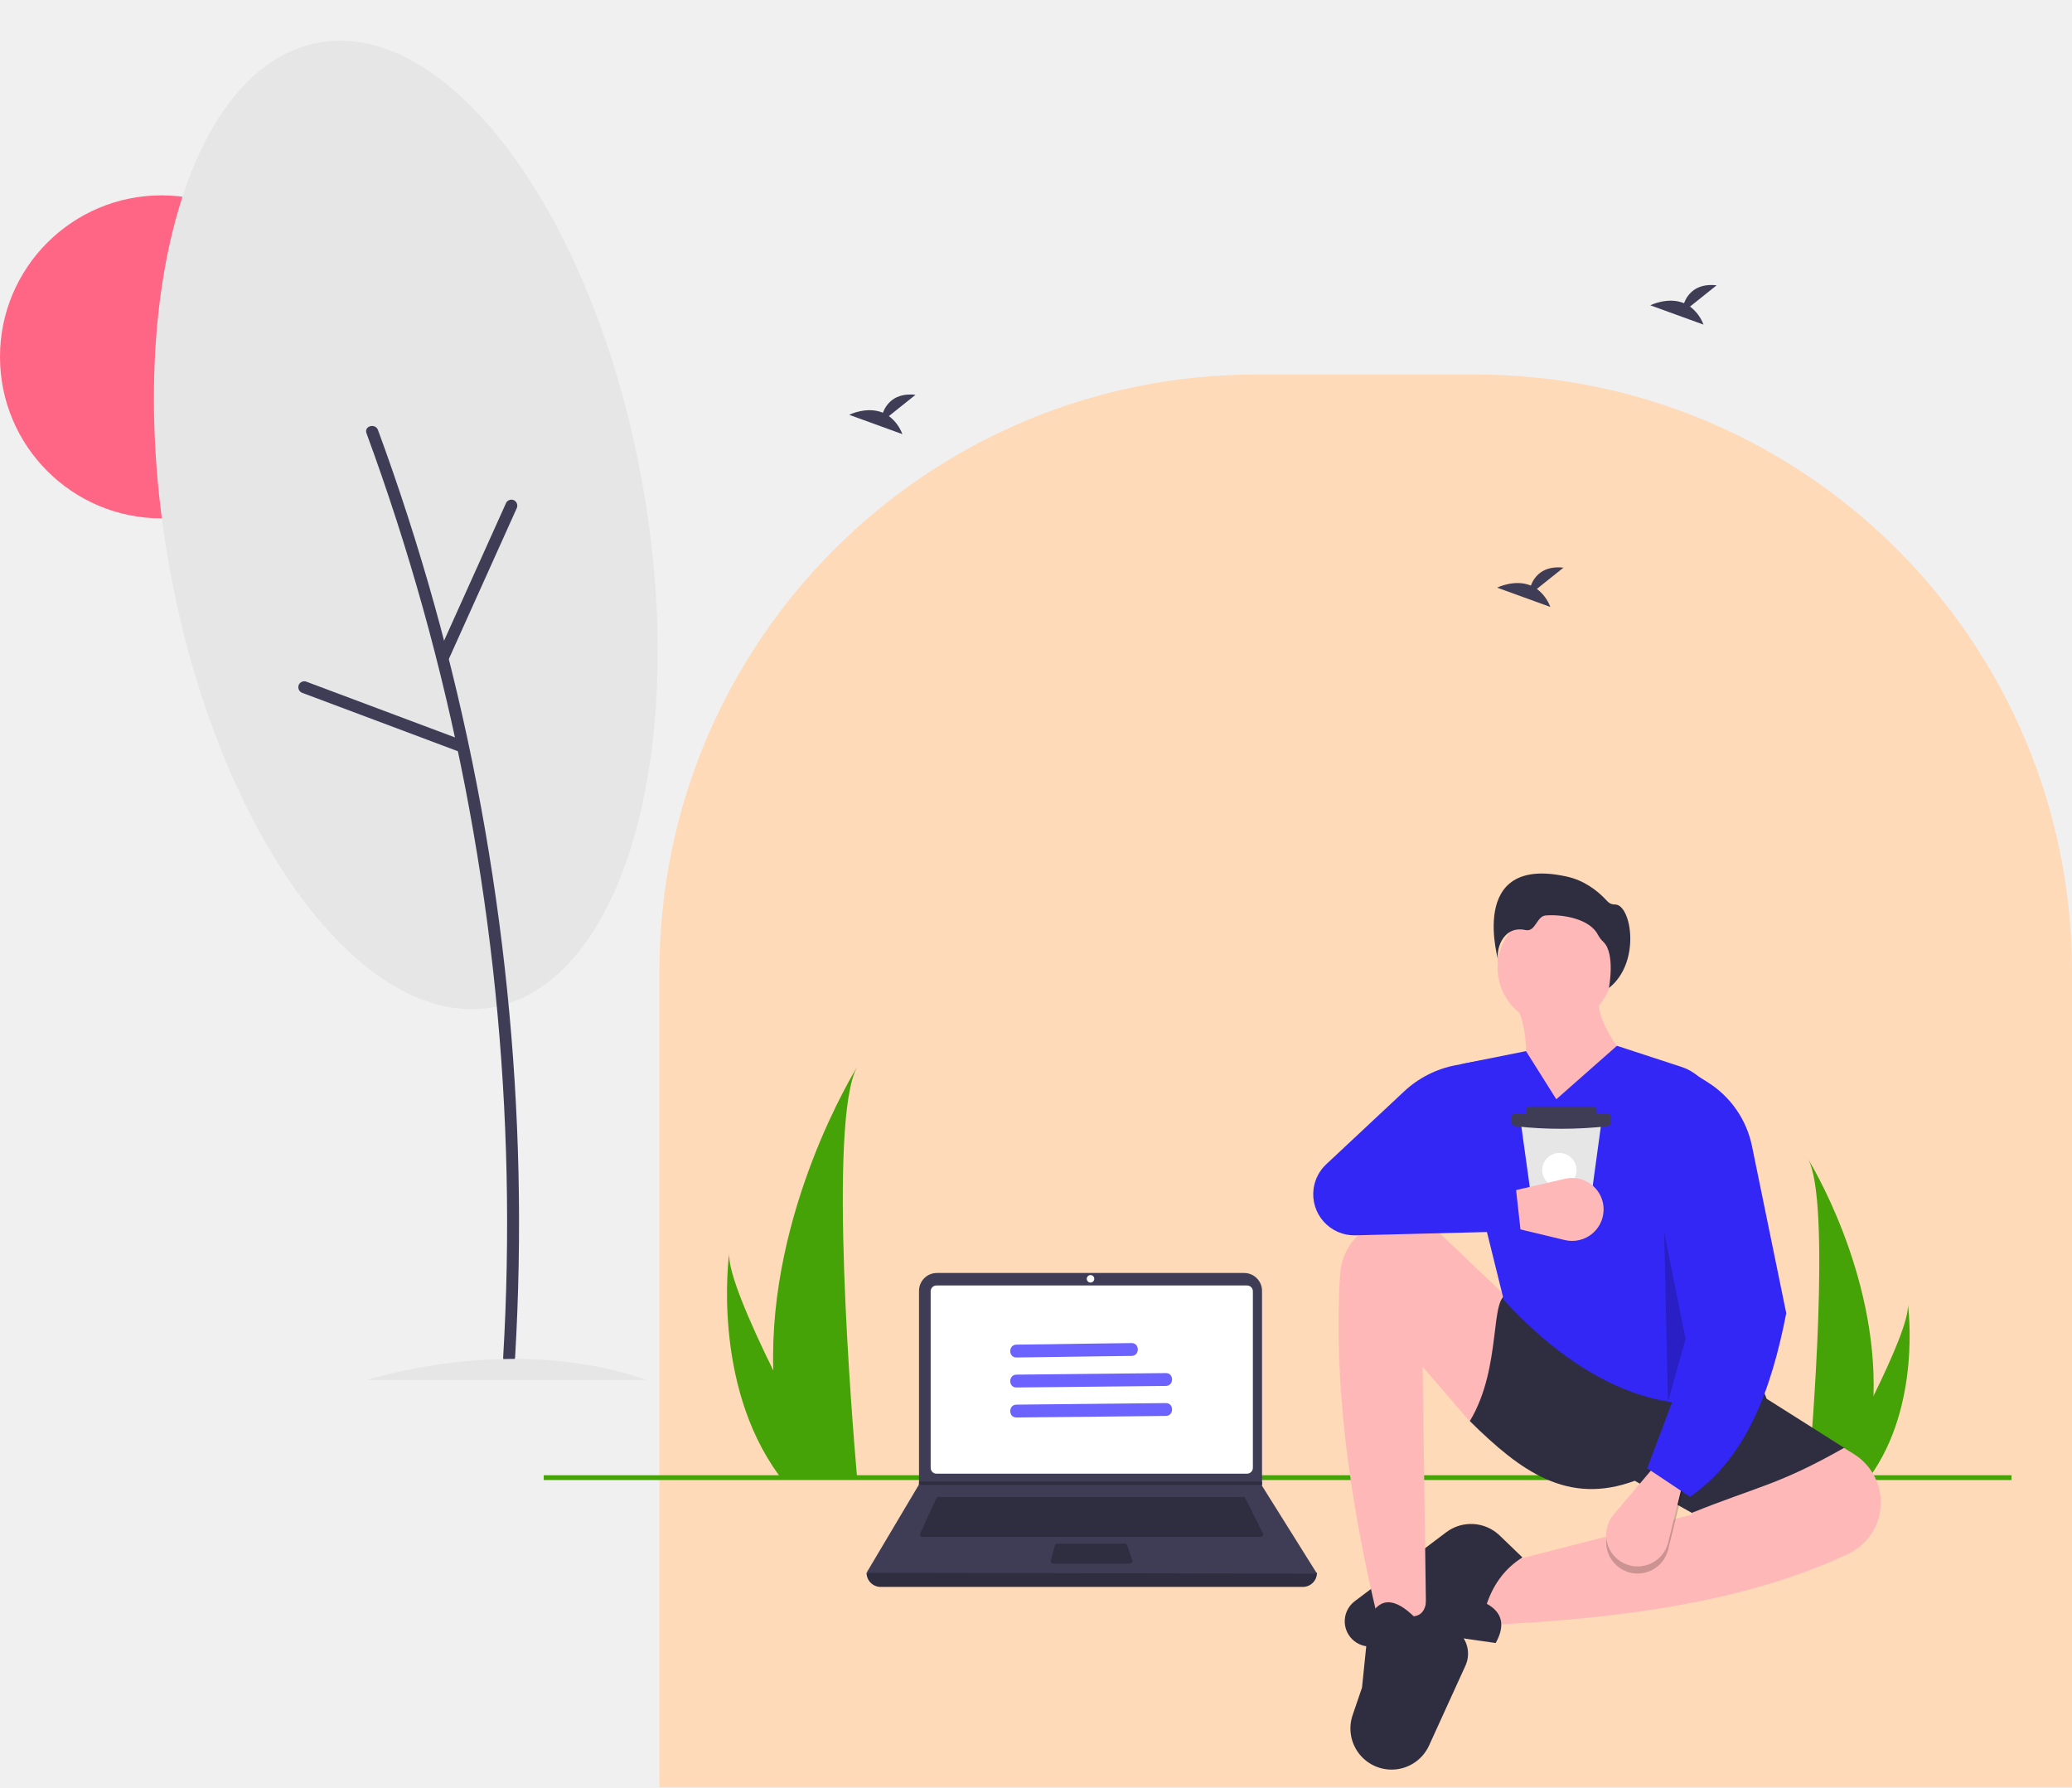
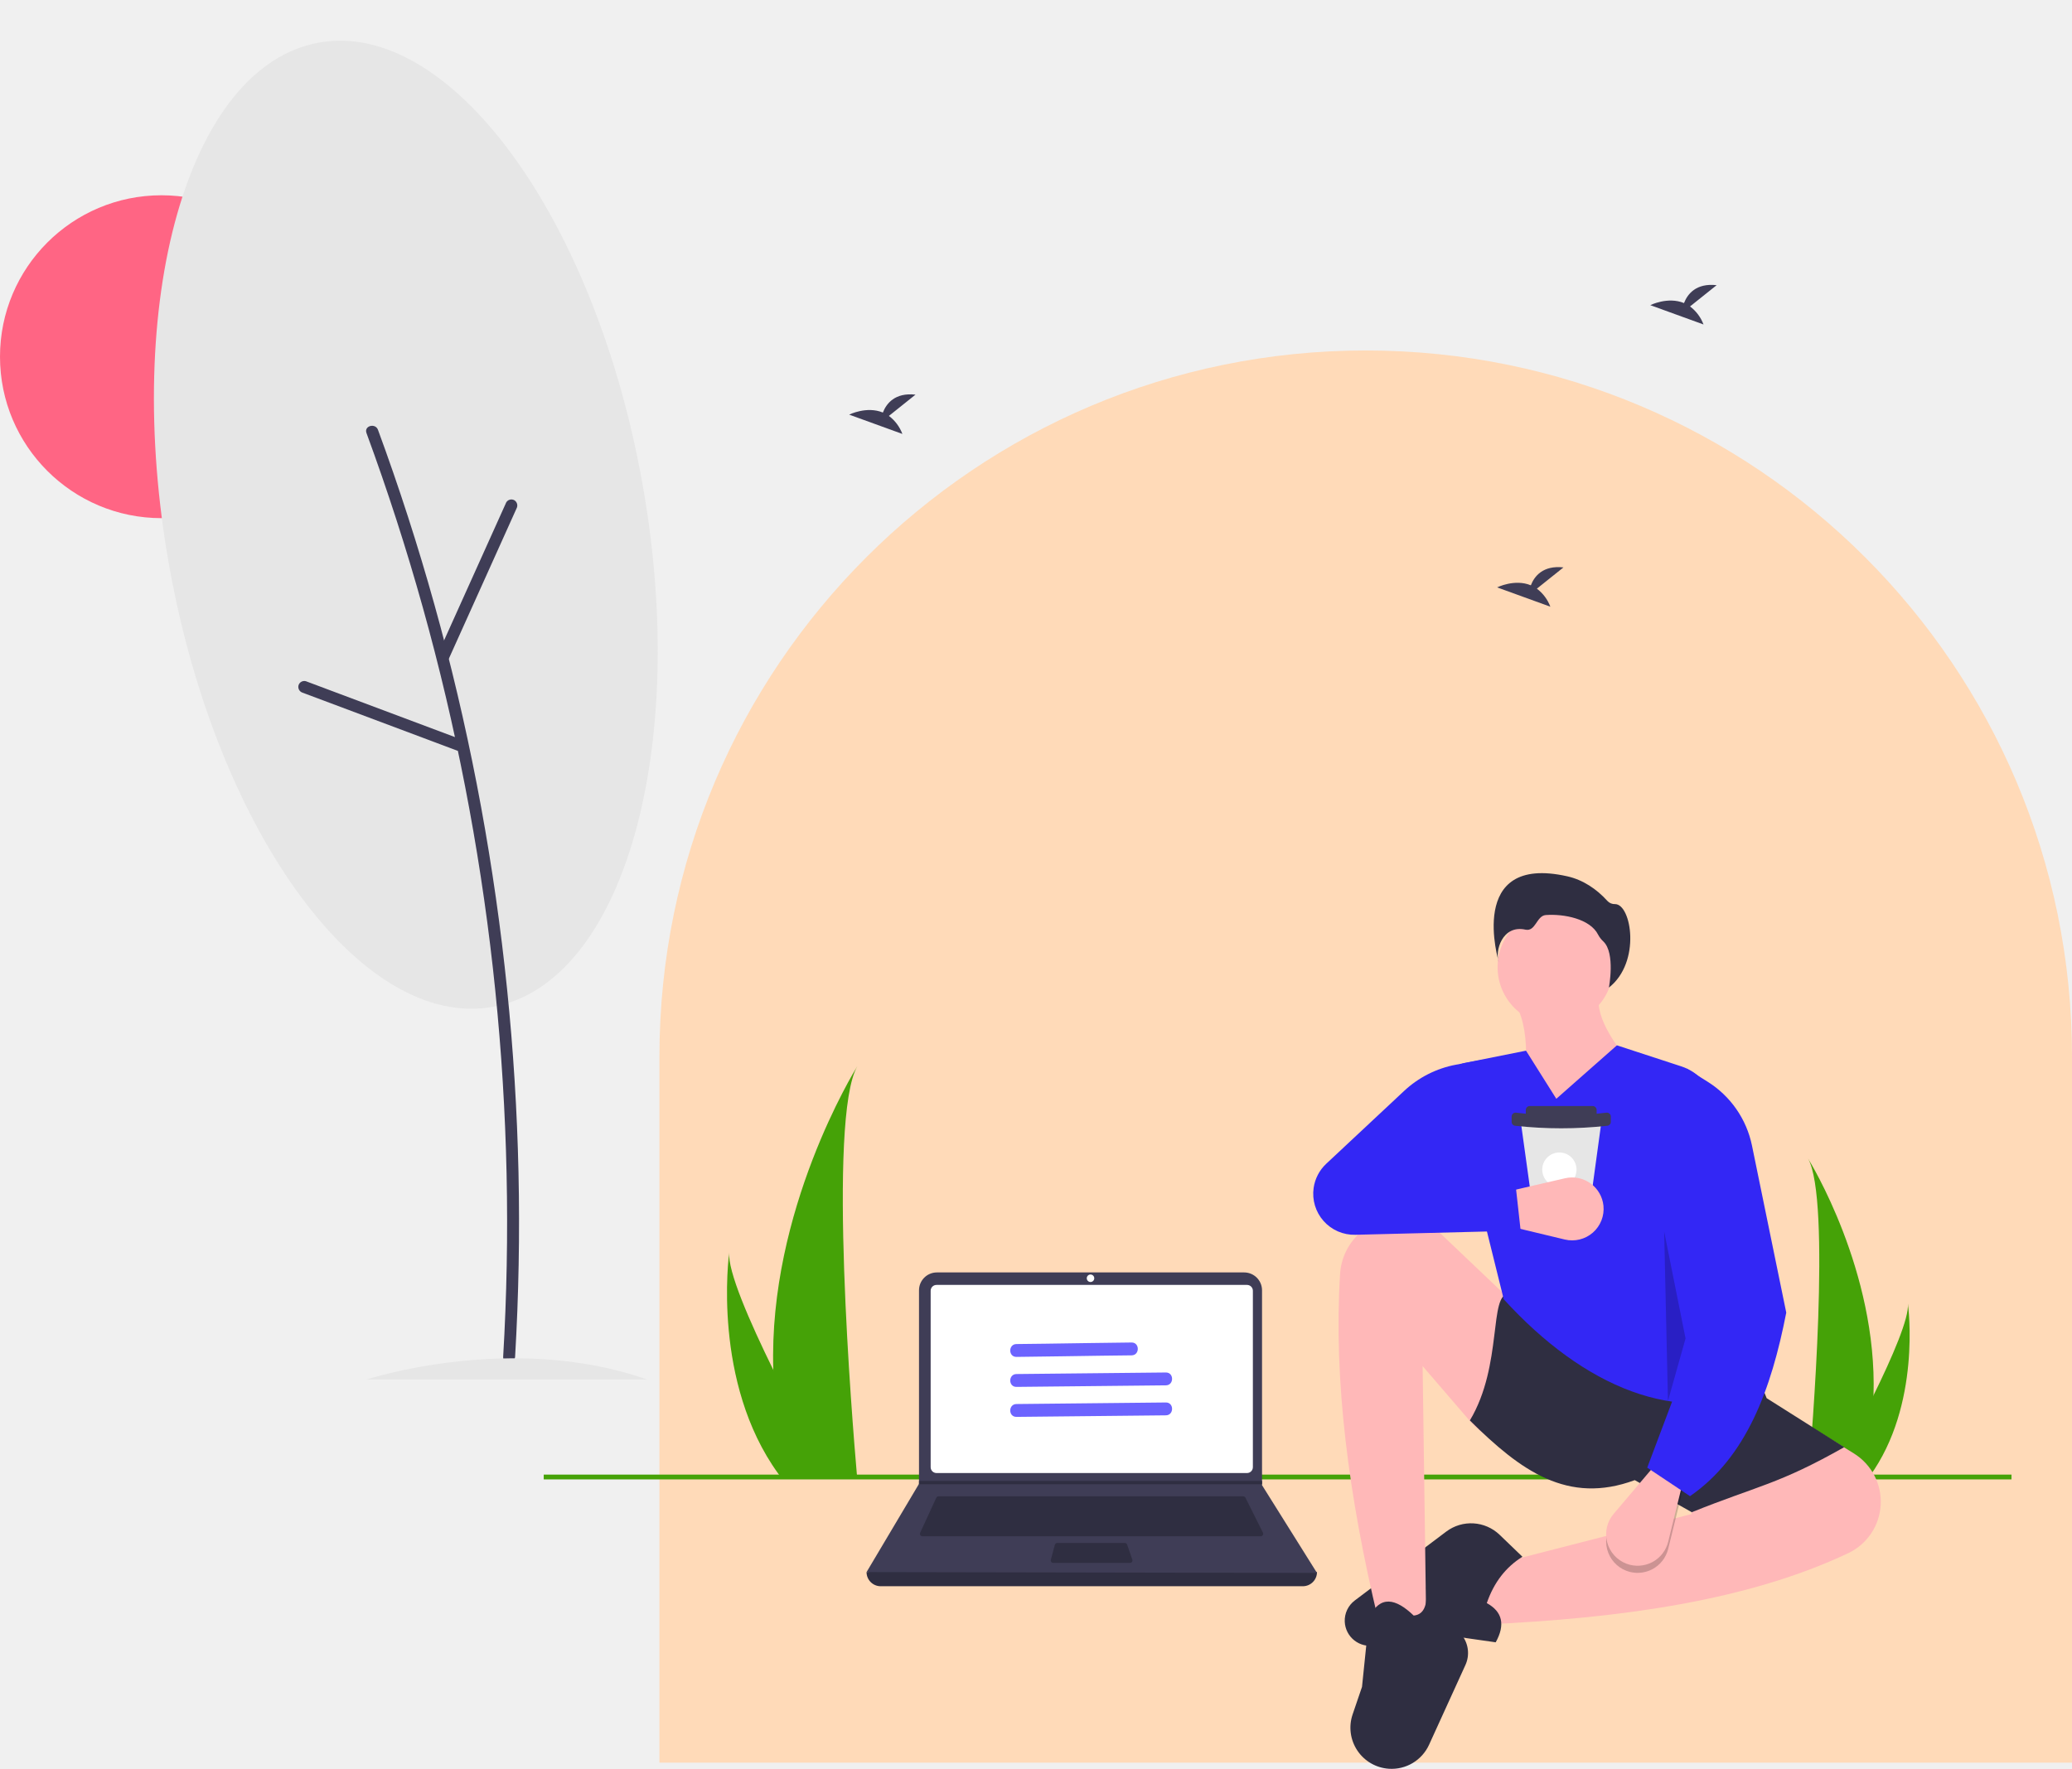
- <svg xmlns="http://www.w3.org/2000/svg" width="1735.259" height="1496.594" viewBox="0 0 1735.259 1496.594">
-   <g transform="translate(-282 -127)">
-     <path d="M500,0H683a500,500,0,0,1,500,500v683a0,0,0,0,1,0,0H0a0,0,0,0,1,0,0V500A500,500,0,0,1,500,0Z" transform="translate(834.259 440.594)" fill="#ffdab8" />
-     <g transform="translate(282 127)">
-       <circle cx="135.241" cy="135.241" r="135.241" transform="translate(0 163.579)" fill="#ff6584" />
-       <path d="M1029.309,766.9a245.217,245.217,0,0,1-11.455,67.785c-.16.509-.327,1.011-.494,1.52H974.608c.046-.456.091-.965.137-1.52,2.85-32.768,19.284-232.2-.365-266.306C976.1,571.151,1032.611,662.788,1029.309,766.9Z" transform="translate(539.727 401.991)" fill="#45a207" />
-       <path d="M1017.889,780.83c-.357.509-.73,1.018-1.11,1.52H984.711c.243-.433.525-.943.851-1.52,5.3-9.562,20.979-38.149,35.534-67.785,15.643-31.848,29.993-64.9,28.785-76.868C1050.261,638.874,1061.082,721.133,1017.889,780.83Z" transform="translate(547.935 455.85)" fill="#45a207" />
-       <rect width="1229.217" height="4.021" transform="translate(455.365 1235.288)" fill="#45a207" />
-       <path d="M822.844,873.2l5.971-49.263L997.5,780.648,978.1,722.428c13.518-38.774,37.251-57.782,80.612-38.813l74.586,46.334a47.613,47.613,0,0,1,22.419,43.014h0a47.577,47.577,0,0,1-27.088,40.438C1045.128,852.979,938.708,868.124,822.844,873.2Z" transform="translate(419.335 487.645)" fill="#ffb8b8" />
-       <path d="M884.649,838.435,832.4,830.971l-48.87,9.973a21.108,21.108,0,0,1-25.31-19.8h0a21.107,21.107,0,0,1,8.388-17.737l76.579-57.7a34.573,34.573,0,0,1,44.785,2.709l19.069,18.362c-13.646,8.465-23.792,21.167-29.856,38.813Q896.857,816.406,884.649,838.435Z" transform="translate(367.979 537.341)" fill="#2f2e41" />
-       <circle cx="48.32" cy="48.32" r="48.32" transform="translate(1254.21 761.929)" fill="#ffb8b8" />
-       <path d="M946.463,563.976,838.234,609.507c8.8-44.165,13.18-84.4,0-108.976l69.416-8.211C904.2,511.21,921.767,536.506,946.463,563.976Z" transform="translate(431.562 341.56)" fill="#ffb8b8" />
-       <path d="M828.721,935.379l-40.306-2.986C763.722,829.427,751.08,732.1,756.6,643.281a50.24,50.24,0,0,1,51.235-47.213h0a50.173,50.173,0,0,1,33.447,13.814l52.123,49.6a214.5,214.5,0,0,1,52.812,78.632c14.762,38.663,9.463,60.337-25.778,56.656a86.962,86.962,0,0,1-56.624-30.1l-38.079-44.254Z" transform="translate(365.688 423.976)" fill="#ffb8b8" />
-       <path d="M793.1,920.722h0a34.484,34.484,0,0,1-30.4-45.538l7.867-23.076,5.971-58.22c9.2-18.77,22.225-15.962,37.321-1.493,9.6-.942,11.657-10.539,10.45-23.885l30.263,40.739a24.286,24.286,0,0,1,2.6,24.557l-30.458,66.81A34.483,34.483,0,0,1,793.1,920.722Z" transform="translate(370.093 560.987)" fill="#2f2e41" />
-       <path d="M1130.1,760.05c-55.234,31.349-72.546,32.259-127.636,54.488l-47.77-26.871c-56.1,20.745-95.458-7.693-138.086-50.009,27.9-46.464,15.558-106.843,32.842-105.99L1056.2,696.605,1065.16,719Z" transform="translate(414.378 452.261)" fill="#2f2e41" />
-       <path d="M1071,803.728c-73,31.6-151.607-1.857-218.7-75.387L807.877,548.93A14.973,14.973,0,0,1,819.411,530.4l51.55-10.31L896.338,560.4l50.756-44.785,53.9,17.622a41.616,41.616,0,0,1,28.054,32.338Z" transform="translate(407.045 360.066)" fill="#3327f5" />
-       <path d="M897.181,797.2h0a26.362,26.362,0,0,1-10.723-41.683l34.125-40.25L944.468,728.7l-12.3,50.143A26.362,26.362,0,0,1,897.181,797.2Z" transform="translate(464.906 518.688)" opacity="0.2" />
-       <path d="M897.181,793.876h0a26.362,26.362,0,0,1-10.723-41.683l34.127-40.251,23.885,13.435-12.3,50.143a26.362,26.362,0,0,1-34.989,18.356Z" transform="translate(464.906 516.044)" fill="#ffb8b8" />
-       <path d="M935.207,884.705l-35.829-23.885,52.249-138.832L932.22,526.429l17.7,11.065a82.722,82.722,0,0,1,37.192,53.525l28.7,139.927C1003.259,795.443,982.326,852.189,935.207,884.705Z" transform="translate(480.14 368.658)" fill="#3327f5" />
-       <path d="M776.661,555.922l17.914,89.57-14.734,52.384Z" transform="translate(617.039 475.759)" opacity="0.2" />
-       <path d="M832.071,509.893s-27.845-91.129,57.257-72.017c13.2,2.964,24.6,10.638,33.676,20.674a8.2,8.2,0,0,0,6.411,2.619c13.594,0,21.992,48.579-5.2,69.942,0,0,5.548-28.747-4.536-38.542a21.634,21.634,0,0,1-4.488-5.779c-6.564-13.24-28.626-17.586-43.843-16.458-7.768.575-8.447,14.12-17.047,12.228C834.734,478.254,828.487,500.922,832.071,509.893Z" transform="translate(423.205 296.212)" fill="#2f2e41" />
-       <path d="M907.587,553.888l-.563,4.126-3.478,25.459-5.7,41.694-1.426,10.439a3.325,3.325,0,0,1-3.3,2.876H855.153a3.326,3.326,0,0,1-3.3-2.868l-1.45-10.447-5.791-41.694L841.077,558l-.569-4.1a3.326,3.326,0,0,1,3.293-3.784H904.29a3.327,3.327,0,0,1,3.3,3.776Z" transform="translate(433.344 387.473)" fill="#e6e6e6" />
-       <path d="M715.416,497.33h52.67a3.326,3.326,0,0,1,3.326,3.326v4.394a3.326,3.326,0,0,1-3.326,3.326h-52.67a3.326,3.326,0,0,1-3.326-3.326v-4.393a3.326,3.326,0,0,1,3.326-3.327Z" transform="translate(565.739 429.209)" fill="#3f3d56" />
-       <path d="M915.823,558.08a352.067,352.067,0,0,1-76.4,0,3.326,3.326,0,0,1-3.326-3.326h0V550.36a3.326,3.326,0,0,1,3.326-3.326,313.028,313.028,0,0,0,76.4,0,3.326,3.326,0,0,1,3.326,3.326v4.395A3.326,3.326,0,0,1,915.823,558.08Z" transform="translate(429.865 385.029)" fill="#3f3d56" />
-       <circle cx="14.356" cy="14.356" r="14.356" transform="translate(1291.591 965.439)" fill="#fff" />
-       <path d="M916,600.929h0a26.362,26.362,0,0,1-32.374,28.36L832.311,616.97l1.227-27.377,50.3-11.623A26.362,26.362,0,0,1,916,600.93Z" transform="translate(426.857 409.069)" fill="#ffb8b8" />
-       <path d="M917.23,665.581l-138.477,3.462a34.395,34.395,0,0,1-34.909-39.249h0A34.394,34.394,0,0,1,754.4,609.54l65.2-60.993a87.065,87.065,0,0,1,43.434-21.993l22.851-4.284,13.435,101.512-77.627-8.957,91.062,10.45Z" transform="translate(356.297 365.354)" fill="#3327f5" />
-       <path d="M900.417,778.321H546.891a11.854,11.854,0,0,1-11.854-11.854h0q192.23-22.341,377.233,0h0a11.854,11.854,0,0,1-11.853,11.854Z" transform="translate(190.679 550.488)" fill="#2f2e41" />
-       <path d="M912.269,873.356l-377.231-.7,43.72-73.564.209-.349V636.619a14.984,14.984,0,0,1,14.986-14.985H851.264a14.984,14.984,0,0,1,14.985,14.986V799.861Z" transform="translate(190.68 444.297)" fill="#3f3d56" />
-       <path d="M569.839,627.463a4.887,4.887,0,0,0-4.881,4.881V780.169a4.887,4.887,0,0,0,4.881,4.881H829.927a4.887,4.887,0,0,0,4.881-4.881V632.344a4.887,4.887,0,0,0-4.881-4.881Z" transform="translate(214.451 448.928)" fill="#fff" />
-       <path d="M575.521,726.161a2.1,2.1,0,0,0-1.9,1.218l-13.472,29.286a2.092,2.092,0,0,0,1.9,2.966h283.3a2.091,2.091,0,0,0,1.871-3.027l-14.643-29.286a2.081,2.081,0,0,0-1.871-1.156Z" transform="translate(210.478 527.341)" fill="#2f2e41" />
-       <circle cx="3.138" cy="3.138" r="3.138" transform="translate(910.151 1067.673)" fill="#fff" />
-       <path d="M626.469,747.921a2.1,2.1,0,0,0-2.02,1.548L621.07,762.02a2.092,2.092,0,0,0,2.02,2.636h64.264a2.091,2.091,0,0,0,1.976-2.776l-4.344-12.551a2.093,2.093,0,0,0-1.977-1.407Z" transform="translate(258.974 544.629)" fill="#2f2e41" />
-       <path d="M716.272,672.346v2.79H428.781l.215-.35v-2.441Z" transform="translate(340.657 568.255)" fill="#2f2e41" />
-       <path d="M491.6,779.785a314.3,314.3,0,0,0,14.682,86.881c.2.653.419,1.3.633,1.948h54.79c-.058-.584-.117-1.237-.175-1.948-3.653-42-24.716-297.616.468-341.327C559.8,528.883,487.354,646.335,491.6,779.785Z" transform="translate(156.028 367.792)" fill="#45a207" />
-       <path d="M512.8,797.633c.458.653.935,1.305,1.422,1.948h41.1c-.312-.555-.672-1.208-1.091-1.948-6.79-12.256-26.888-48.9-45.545-86.881-20.05-40.82-38.443-83.189-36.894-98.523C471.319,615.687,457.446,721.118,512.8,797.633Z" transform="translate(138.939 436.824)" fill="#45a207" />
-       <path d="M560.21,229.783l22.276-17.816c-17.305-1.909-24.415,7.529-27.325,15-13.519-5.614-28.237,1.743-28.237,1.743l44.57,16.18a33.727,33.727,0,0,0-11.283-15.106Z" transform="translate(184.233 118.627)" fill="#3f3d56" />
-       <path d="M934.094,178.678l22.276-17.816c-17.305-1.909-24.415,7.529-27.325,15-13.519-5.614-28.237,1.743-28.237,1.743l44.57,16.18A33.727,33.727,0,0,0,934.094,178.678Z" transform="translate(481.276 78.026)" fill="#3f3d56" />
-       <path d="M862.613,310.433l22.276-17.816c-17.3-1.909-24.415,7.529-27.325,15-13.519-5.614-28.237,1.743-28.237,1.743l44.57,16.18a33.728,33.728,0,0,0-11.283-15.106Z" transform="translate(424.486 182.702)" fill="#3f3d56" />
-       <ellipse cx="201.129" cy="410.384" rx="201.129" ry="410.384" transform="translate(69.106 71.377) rotate(-10.221)" fill="#e6e6e6" />
-       <path d="M301.8,232.456q26.536,72.158,47.228,146.282,20.653,74.054,35.333,149.6,14.679,75.524,23.276,152.061,8.554,76.4,10.992,153.326,2.423,76.841-1.338,153.711-.463,9.418-1.02,18.83c-.378,6.427,9.622,6.406,10,0q4.533-77.112,2.844-154.416-1.7-76.861-9.546-153.422-7.867-76.785-21.8-152.793-13.938-75.975-33.938-150.669-19.988-74.611-45.965-147.443-3.169-8.88-6.427-17.729c-2.2-5.989-11.869-3.4-9.641,2.658Z" transform="translate(5.117 130.293)" fill="#3f3d56" />
-       <path d="M344.15,394.373l44.3-98.354L400.93,268.3a5.153,5.153,0,0,0-1.793-6.84,5.038,5.038,0,0,0-6.84,1.793L348,361.605l-12.484,27.721a5.152,5.152,0,0,0,1.793,6.84,5.038,5.038,0,0,0,6.84-1.793Z" transform="translate(31.664 157.613)" fill="#3f3d56" />
-       <path d="M405.616,394.248l-101-37.869L276.145,345.7A5.041,5.041,0,0,0,270,349.2a5.108,5.108,0,0,0,3.492,6.15l101,37.87,28.468,10.674a5.041,5.041,0,0,0,6.15-3.492,5.108,5.108,0,0,0-3.492-6.149Z" transform="translate(-20.015 224.941)" fill="#3f3d56" />
-       <path d="M301.672,679.5s121.645-39.993,234.958,0" transform="translate(5.276 476.144)" fill="#e6e6e6" />
-       <path d="M607.3,666.407c24.105-.251,48.207-.682,72.311-1.009q12.053-.164,24.108-.287c6.924-.072,6.942-10.839,0-10.767-24.105.251-48.207.682-72.311,1.009q-12.053.164-24.108.287C600.376,655.712,600.358,666.479,607.3,666.407Z" transform="translate(243.96 470.283)" fill="#6c63ff" />
-       <path d="M607.3,680.407l97.423-1.009,27.708-.287c6.924-.072,6.942-10.839,0-10.767l-97.423,1.009-27.708.287C600.376,669.712,600.358,680.479,607.3,680.407Z" transform="translate(243.96 481.406)" fill="#6c63ff" />
-       <path d="M607.3,694.407l97.423-1.009,27.708-.287c6.924-.072,6.942-10.839,0-10.767l-97.423,1.009-27.708.287C600.376,683.712,600.358,694.479,607.3,694.407Z" transform="translate(243.96 492.529)" fill="#6c63ff" />
+ <svg xmlns="http://www.w3.org/2000/svg" width="1735.259" height="1481.783" viewBox="0 0 1735.259 1481.783">
+   <g id="Group_9" data-name="Group 9" transform="translate(-282 -127)">
+     <path id="Rectangle_2" data-name="Rectangle 2" d="M591.5,0h0A591.5,591.5,0,0,1,1183,591.5V1183a0,0,0,0,1,0,0H0a0,0,0,0,1,0,0V591.5A591.5,591.5,0,0,1,591.5,0Z" transform="translate(834.259 420.594)" fill="#ffdab8" />
+     <g id="Group_1" data-name="Group 1" transform="translate(282 127)">
+       <circle id="Ellipse_1" data-name="Ellipse 1" cx="135.241" cy="135.241" r="135.241" transform="translate(0 163.579)" fill="#ff6584" />
+       <path id="Path_1" data-name="Path 1" d="M1029.309,766.9a245.217,245.217,0,0,1-11.455,67.785c-.16.509-.327,1.011-.494,1.52H974.608c.046-.456.091-.965.137-1.52,2.85-32.768,19.284-232.2-.365-266.306C976.1,571.151,1032.611,662.788,1029.309,766.9Z" transform="translate(539.727 401.991)" fill="#45a207" />
+       <path id="Path_2" data-name="Path 2" d="M1017.889,780.83c-.357.509-.73,1.018-1.11,1.52H984.711c.243-.433.525-.943.851-1.52,5.3-9.562,20.979-38.149,35.534-67.785,15.643-31.848,29.993-64.9,28.785-76.868C1050.261,638.874,1061.082,721.133,1017.889,780.83Z" transform="translate(547.935 455.85)" fill="#45a207" />
+       <rect id="Rectangle_1" data-name="Rectangle 1" width="1229.217" height="4.021" transform="translate(455.365 1235.288)" fill="#45a207" />
+       <path id="Path_3" data-name="Path 3" d="M822.844,873.2l5.971-49.263L997.5,780.648,978.1,722.428c13.518-38.774,37.251-57.782,80.612-38.813l74.586,46.334a47.613,47.613,0,0,1,22.419,43.014h0a47.577,47.577,0,0,1-27.088,40.438C1045.128,852.979,938.708,868.124,822.844,873.2Z" transform="translate(419.335 487.645)" fill="#ffb8b8" />
+       <path id="Path_4" data-name="Path 4" d="M884.649,838.435,832.4,830.971l-48.87,9.973a21.108,21.108,0,0,1-25.31-19.8h0a21.107,21.107,0,0,1,8.388-17.737l76.579-57.7a34.573,34.573,0,0,1,44.785,2.709l19.069,18.362c-13.646,8.465-23.792,21.167-29.856,38.813Q896.857,816.406,884.649,838.435Z" transform="translate(367.979 537.341)" fill="#2f2e41" />
+       <circle id="Ellipse_2" data-name="Ellipse 2" cx="48.32" cy="48.32" r="48.32" transform="translate(1254.21 761.929)" fill="#ffb8b8" />
+       <path id="Path_5" data-name="Path 5" d="M946.463,563.976,838.234,609.507c8.8-44.165,13.18-84.4,0-108.976l69.416-8.211C904.2,511.21,921.767,536.506,946.463,563.976Z" transform="translate(431.562 341.56)" fill="#ffb8b8" />
+       <path id="Path_6" data-name="Path 6" d="M828.721,935.379l-40.306-2.986C763.722,829.427,751.08,732.1,756.6,643.281a50.24,50.24,0,0,1,51.235-47.213h0a50.173,50.173,0,0,1,33.447,13.814l52.123,49.6a214.5,214.5,0,0,1,52.812,78.632c14.762,38.663,9.463,60.337-25.778,56.656a86.962,86.962,0,0,1-56.624-30.1l-38.079-44.254Z" transform="translate(365.688 423.976)" fill="#ffb8b8" />
+       <path id="Path_7" data-name="Path 7" d="M793.1,920.722h0a34.484,34.484,0,0,1-30.4-45.538l7.867-23.076,5.971-58.22c9.2-18.77,22.225-15.962,37.321-1.493,9.6-.942,11.657-10.539,10.45-23.885l30.263,40.739a24.286,24.286,0,0,1,2.6,24.557l-30.458,66.81A34.483,34.483,0,0,1,793.1,920.722Z" transform="translate(370.093 560.987)" fill="#2f2e41" />
+       <path id="Path_8" data-name="Path 8" d="M1130.1,760.05c-55.234,31.349-72.546,32.259-127.636,54.488l-47.77-26.871c-56.1,20.745-95.458-7.693-138.086-50.009,27.9-46.464,15.558-106.843,32.842-105.99L1056.2,696.605,1065.16,719Z" transform="translate(414.378 452.261)" fill="#2f2e41" />
+       <path id="Path_9" data-name="Path 9" d="M1071,803.728c-73,31.6-151.607-1.857-218.7-75.387L807.877,548.93A14.973,14.973,0,0,1,819.411,530.4l51.55-10.31L896.338,560.4l50.756-44.785,53.9,17.622a41.616,41.616,0,0,1,28.054,32.338Z" transform="translate(407.045 360.066)" fill="#3327f5" />
+       <path id="Path_10" data-name="Path 10" d="M897.181,797.2h0a26.362,26.362,0,0,1-10.723-41.683l34.125-40.25L944.468,728.7l-12.3,50.143A26.362,26.362,0,0,1,897.181,797.2Z" transform="translate(464.906 518.688)" opacity="0.2" />
+       <path id="Path_11" data-name="Path 11" d="M897.181,793.876h0a26.362,26.362,0,0,1-10.723-41.683l34.127-40.251,23.885,13.435-12.3,50.143a26.362,26.362,0,0,1-34.989,18.356Z" transform="translate(464.906 516.044)" fill="#ffb8b8" />
+       <path id="Path_12" data-name="Path 12" d="M935.207,884.705l-35.829-23.885,52.249-138.832L932.22,526.429l17.7,11.065a82.722,82.722,0,0,1,37.192,53.525l28.7,139.927C1003.259,795.443,982.326,852.189,935.207,884.705Z" transform="translate(480.14 368.658)" fill="#3327f5" />
+       <path id="Path_13" data-name="Path 13" d="M776.661,555.922l17.914,89.57-14.734,52.384Z" transform="translate(617.039 475.759)" opacity="0.2" />
+       <path id="Path_14" data-name="Path 14" d="M832.071,509.893s-27.845-91.129,57.257-72.017c13.2,2.964,24.6,10.638,33.676,20.674a8.2,8.2,0,0,0,6.411,2.619c13.594,0,21.992,48.579-5.2,69.942,0,0,5.548-28.747-4.536-38.542a21.634,21.634,0,0,1-4.488-5.779c-6.564-13.24-28.626-17.586-43.843-16.458-7.768.575-8.447,14.12-17.047,12.228C834.734,478.254,828.487,500.922,832.071,509.893Z" transform="translate(423.205 296.212)" fill="#2f2e41" />
+       <path id="Path_15" data-name="Path 15" d="M907.587,553.888l-.563,4.126-3.478,25.459-5.7,41.694-1.426,10.439a3.325,3.325,0,0,1-3.3,2.876H855.153a3.326,3.326,0,0,1-3.3-2.868l-1.45-10.447-5.791-41.694L841.077,558l-.569-4.1a3.326,3.326,0,0,1,3.293-3.784H904.29a3.327,3.327,0,0,1,3.3,3.776Z" transform="translate(433.344 387.473)" fill="#e6e6e6" />
+       <path id="Path_16" data-name="Path 16" d="M715.416,497.33h52.67a3.326,3.326,0,0,1,3.326,3.326v4.394a3.326,3.326,0,0,1-3.326,3.326h-52.67a3.326,3.326,0,0,1-3.326-3.326v-4.393a3.326,3.326,0,0,1,3.326-3.327Z" transform="translate(565.739 429.209)" fill="#3f3d56" />
+       <path id="Path_17" data-name="Path 17" d="M915.823,558.08a352.067,352.067,0,0,1-76.4,0,3.326,3.326,0,0,1-3.326-3.326h0V550.36a3.326,3.326,0,0,1,3.326-3.326,313.028,313.028,0,0,0,76.4,0,3.326,3.326,0,0,1,3.326,3.326v4.395A3.326,3.326,0,0,1,915.823,558.08Z" transform="translate(429.865 385.029)" fill="#3f3d56" />
+       <circle id="Ellipse_3" data-name="Ellipse 3" cx="14.356" cy="14.356" r="14.356" transform="translate(1291.591 965.439)" fill="#fff" />
+       <path id="Path_18" data-name="Path 18" d="M916,600.929h0a26.362,26.362,0,0,1-32.374,28.36L832.311,616.97l1.227-27.377,50.3-11.623A26.362,26.362,0,0,1,916,600.93Z" transform="translate(426.857 409.069)" fill="#ffb8b8" />
+       <path id="Path_19" data-name="Path 19" d="M917.23,665.581l-138.477,3.462a34.395,34.395,0,0,1-34.909-39.249h0A34.394,34.394,0,0,1,754.4,609.54l65.2-60.993a87.065,87.065,0,0,1,43.434-21.993l22.851-4.284,13.435,101.512-77.627-8.957,91.062,10.45Z" transform="translate(356.297 365.354)" fill="#3327f5" />
+       <path id="Path_20" data-name="Path 20" d="M900.417,778.321H546.891a11.854,11.854,0,0,1-11.854-11.854h0q192.23-22.341,377.233,0h0a11.854,11.854,0,0,1-11.853,11.854Z" transform="translate(190.679 550.488)" fill="#2f2e41" />
+       <path id="Path_21" data-name="Path 21" d="M912.269,873.356l-377.231-.7,43.72-73.564.209-.349V636.619a14.984,14.984,0,0,1,14.986-14.985H851.264a14.984,14.984,0,0,1,14.985,14.986V799.861Z" transform="translate(190.68 444.297)" fill="#3f3d56" />
+       <path id="Path_22" data-name="Path 22" d="M569.839,627.463a4.887,4.887,0,0,0-4.881,4.881V780.169a4.887,4.887,0,0,0,4.881,4.881H829.927a4.887,4.887,0,0,0,4.881-4.881V632.344a4.887,4.887,0,0,0-4.881-4.881Z" transform="translate(214.451 448.928)" fill="#fff" />
+       <path id="Path_23" data-name="Path 23" d="M575.521,726.161a2.1,2.1,0,0,0-1.9,1.218l-13.472,29.286a2.092,2.092,0,0,0,1.9,2.966h283.3a2.091,2.091,0,0,0,1.871-3.027l-14.643-29.286a2.081,2.081,0,0,0-1.871-1.156Z" transform="translate(210.478 527.341)" fill="#2f2e41" />
+       <circle id="Ellipse_4" data-name="Ellipse 4" cx="3.138" cy="3.138" r="3.138" transform="translate(910.151 1067.673)" fill="#fff" />
+       <path id="Path_24" data-name="Path 24" d="M626.469,747.921a2.1,2.1,0,0,0-2.02,1.548L621.07,762.02a2.092,2.092,0,0,0,2.02,2.636h64.264a2.091,2.091,0,0,0,1.976-2.776l-4.344-12.551a2.093,2.093,0,0,0-1.977-1.407Z" transform="translate(258.974 544.629)" fill="#2f2e41" />
+       <path id="Path_25" data-name="Path 25" d="M716.272,672.346v2.79H428.781l.215-.35v-2.441Z" transform="translate(340.657 568.255)" fill="#2f2e41" />
+       <path id="Path_26" data-name="Path 26" d="M491.6,779.785a314.3,314.3,0,0,0,14.682,86.881c.2.653.419,1.3.633,1.948h54.79c-.058-.584-.117-1.237-.175-1.948-3.653-42-24.716-297.616.468-341.327C559.8,528.883,487.354,646.335,491.6,779.785Z" transform="translate(156.028 367.792)" fill="#45a207" />
+       <path id="Path_27" data-name="Path 27" d="M512.8,797.633c.458.653.935,1.305,1.422,1.948h41.1c-.312-.555-.672-1.208-1.091-1.948-6.79-12.256-26.888-48.9-45.545-86.881-20.05-40.82-38.443-83.189-36.894-98.523C471.319,615.687,457.446,721.118,512.8,797.633Z" transform="translate(138.939 436.824)" fill="#45a207" />
+       <path id="Path_28" data-name="Path 28" d="M560.21,229.783l22.276-17.816c-17.305-1.909-24.415,7.529-27.325,15-13.519-5.614-28.237,1.743-28.237,1.743l44.57,16.18a33.727,33.727,0,0,0-11.283-15.106Z" transform="translate(184.233 118.627)" fill="#3f3d56" />
+       <path id="Path_29" data-name="Path 29" d="M934.094,178.678l22.276-17.816c-17.305-1.909-24.415,7.529-27.325,15-13.519-5.614-28.237,1.743-28.237,1.743l44.57,16.18A33.727,33.727,0,0,0,934.094,178.678Z" transform="translate(481.276 78.026)" fill="#3f3d56" />
+       <path id="Path_30" data-name="Path 30" d="M862.613,310.433l22.276-17.816c-17.3-1.909-24.415,7.529-27.325,15-13.519-5.614-28.237,1.743-28.237,1.743l44.57,16.18a33.728,33.728,0,0,0-11.283-15.106Z" transform="translate(424.486 182.702)" fill="#3f3d56" />
+       <ellipse id="Ellipse_5" data-name="Ellipse 5" cx="201.129" cy="410.384" rx="201.129" ry="410.384" transform="translate(69.106 71.377) rotate(-10.221)" fill="#e6e6e6" />
+       <path id="Path_31" data-name="Path 31" d="M301.8,232.456q26.536,72.158,47.228,146.282,20.653,74.054,35.333,149.6,14.679,75.524,23.276,152.061,8.554,76.4,10.992,153.326,2.423,76.841-1.338,153.711-.463,9.418-1.02,18.83c-.378,6.427,9.622,6.406,10,0q4.533-77.112,2.844-154.416-1.7-76.861-9.546-153.422-7.867-76.785-21.8-152.793-13.938-75.975-33.938-150.669-19.988-74.611-45.965-147.443-3.169-8.88-6.427-17.729c-2.2-5.989-11.869-3.4-9.641,2.658Z" transform="translate(5.117 130.293)" fill="#3f3d56" />
+       <path id="Path_32" data-name="Path 32" d="M344.15,394.373l44.3-98.354L400.93,268.3a5.153,5.153,0,0,0-1.793-6.84,5.038,5.038,0,0,0-6.84,1.793L348,361.605l-12.484,27.721a5.152,5.152,0,0,0,1.793,6.84,5.038,5.038,0,0,0,6.84-1.793Z" transform="translate(31.664 157.613)" fill="#3f3d56" />
+       <path id="Path_33" data-name="Path 33" d="M405.616,394.248l-101-37.869L276.145,345.7A5.041,5.041,0,0,0,270,349.2a5.108,5.108,0,0,0,3.492,6.15l101,37.87,28.468,10.674a5.041,5.041,0,0,0,6.15-3.492,5.108,5.108,0,0,0-3.492-6.149Z" transform="translate(-20.015 224.941)" fill="#3f3d56" />
+       <path id="Path_34" data-name="Path 34" d="M301.672,679.5s121.645-39.993,234.958,0" transform="translate(5.276 476.144)" fill="#e6e6e6" />
+       <path id="Path_35" data-name="Path 35" d="M607.3,666.407c24.105-.251,48.207-.682,72.311-1.009q12.053-.164,24.108-.287c6.924-.072,6.942-10.839,0-10.767-24.105.251-48.207.682-72.311,1.009q-12.053.164-24.108.287C600.376,655.712,600.358,666.479,607.3,666.407Z" transform="translate(243.96 470.283)" fill="#6c63ff" />
+       <path id="Path_36" data-name="Path 36" d="M607.3,680.407l97.423-1.009,27.708-.287c6.924-.072,6.942-10.839,0-10.767l-97.423,1.009-27.708.287C600.376,669.712,600.358,680.479,607.3,680.407Z" transform="translate(243.96 481.406)" fill="#6c63ff" />
+       <path id="Path_37" data-name="Path 37" d="M607.3,694.407l97.423-1.009,27.708-.287c6.924-.072,6.942-10.839,0-10.767l-97.423,1.009-27.708.287C600.376,683.712,600.358,694.479,607.3,694.407Z" transform="translate(243.96 492.529)" fill="#6c63ff" />
    </g>
  </g>
</svg>
